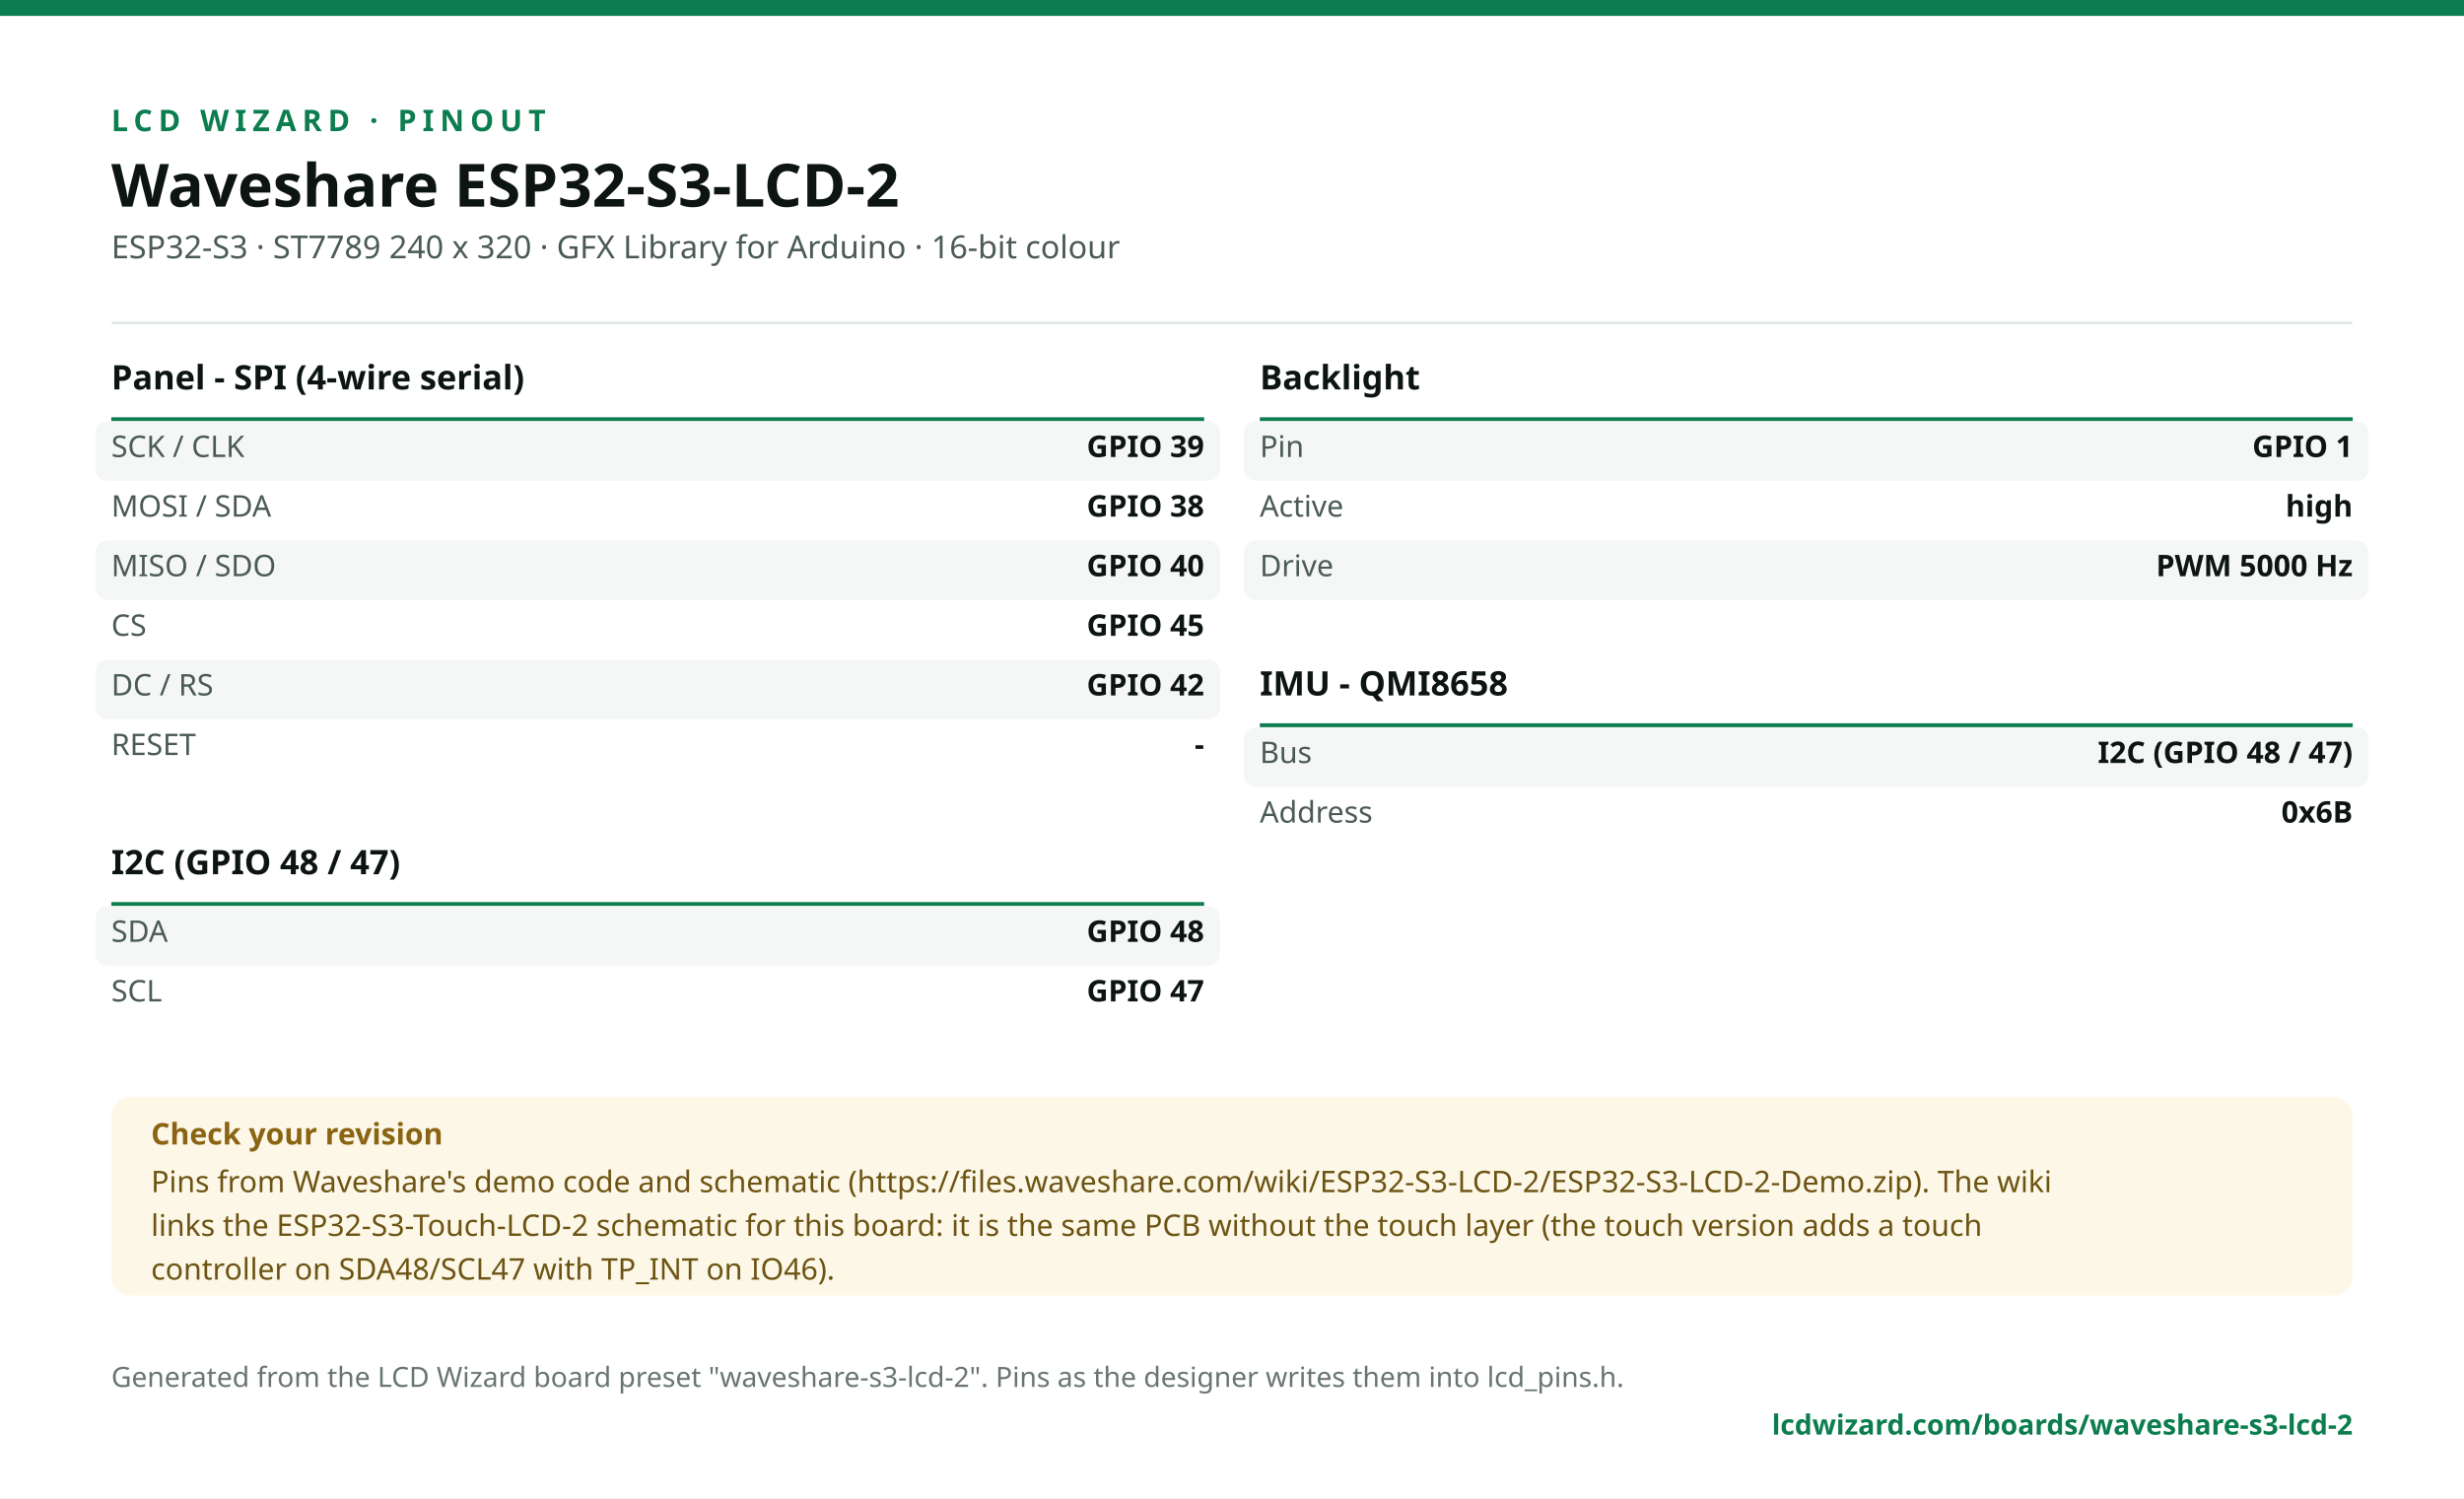
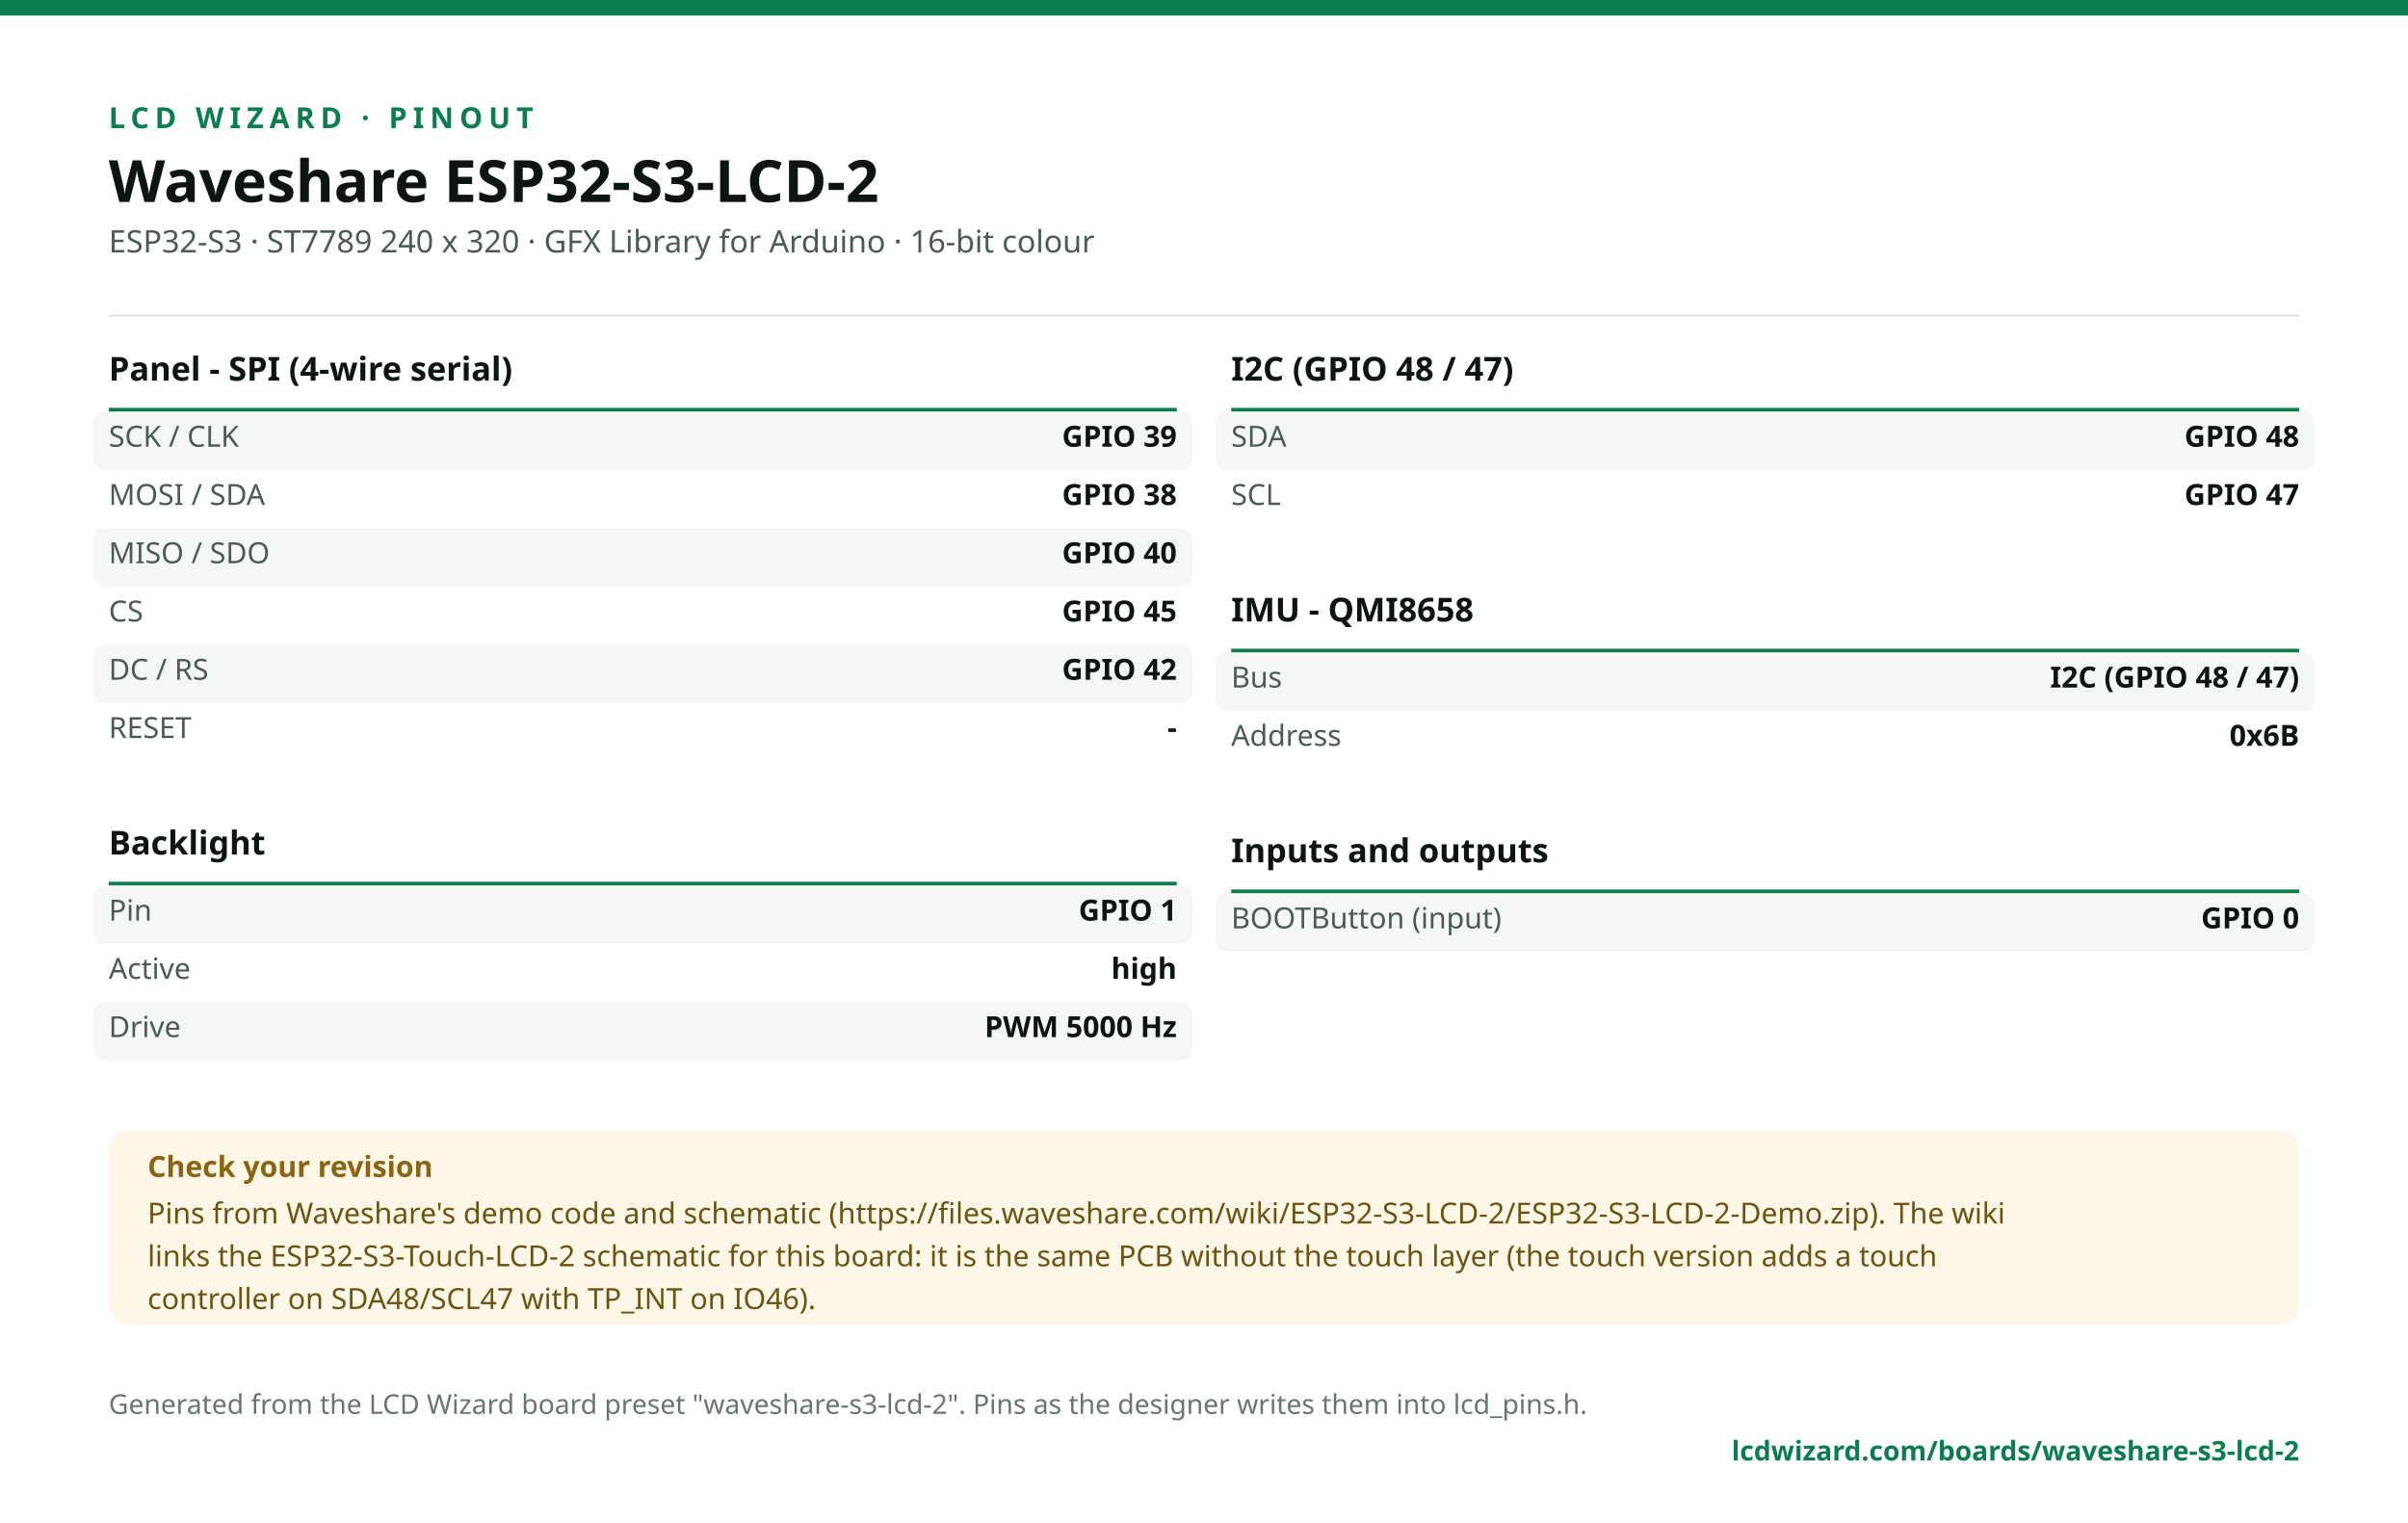
- <svg xmlns="http://www.w3.org/2000/svg" width="1240" height="754" viewBox="0 0 1240 754">
-   <rect width="1240" height="754" fill="#ffffff" />
+ <svg xmlns="http://www.w3.org/2000/svg" width="1240" height="784" viewBox="0 0 1240 784">
+   <rect width="1240" height="784" fill="#ffffff" />
  <rect x="0" y="0" width="1240" height="8" fill="#0b7d4e" />
  <text x="56" y="66" font-family="Montserrat" font-weight="700" font-size="15" letter-spacing="3" fill="#0b7d4e">LCD WIZARD  ·  PINOUT</text>
  <text x="56" y="104" font-family="Montserrat" font-weight="700" font-size="30" fill="#0d1513">Waveshare ESP32-S3-LCD-2</text>
  <text x="56" y="130" font-family="Montserrat" font-weight="500" font-size="16" fill="#4a5a55">ESP32-S3   ·   ST7789 240 x 320   ·   GFX Library for Arduino   ·   16-bit colour</text>
  <rect x="56" y="162" width="1128" height="1" fill="#dbe3df" />
  <text x="56" y="196" font-family="Montserrat" font-weight="700" font-size="17" fill="#0d1513">Panel - SPI (4-wire serial)</text>
  <rect x="56" y="210" width="550" height="2" fill="#0b7d4e" />
  <rect x="48" y="212" width="566" height="30" rx="6" fill="#f4f7f5" />
  <text x="56" y="230" font-family="Montserrat" font-weight="500" font-size="15" fill="#4a5a55">SCK / CLK</text>
  <text x="606" text-anchor="end" y="230" font-family="Montserrat" font-weight="700" font-size="15" fill="#0d1513">GPIO 39</text>
  <text x="56" y="260" font-family="Montserrat" font-weight="500" font-size="15" fill="#4a5a55">MOSI / SDA</text>
  <text x="606" text-anchor="end" y="260" font-family="Montserrat" font-weight="700" font-size="15" fill="#0d1513">GPIO 38</text>
  <rect x="48" y="272" width="566" height="30" rx="6" fill="#f4f7f5" />
  <text x="56" y="290" font-family="Montserrat" font-weight="500" font-size="15" fill="#4a5a55">MISO / SDO</text>
  <text x="606" text-anchor="end" y="290" font-family="Montserrat" font-weight="700" font-size="15" fill="#0d1513">GPIO 40</text>
  <text x="56" y="320" font-family="Montserrat" font-weight="500" font-size="15" fill="#4a5a55">CS</text>
  <text x="606" text-anchor="end" y="320" font-family="Montserrat" font-weight="700" font-size="15" fill="#0d1513">GPIO 45</text>
  <rect x="48" y="332" width="566" height="30" rx="6" fill="#f4f7f5" />
  <text x="56" y="350" font-family="Montserrat" font-weight="500" font-size="15" fill="#4a5a55">DC / RS</text>
  <text x="606" text-anchor="end" y="350" font-family="Montserrat" font-weight="700" font-size="15" fill="#0d1513">GPIO 42</text>
  <text x="56" y="380" font-family="Montserrat" font-weight="500" font-size="15" fill="#4a5a55">RESET</text>
  <text x="606" text-anchor="end" y="380" font-family="Montserrat" font-weight="700" font-size="15" fill="#0d1513">-</text>
-   <text x="56" y="440" font-family="Montserrat" font-weight="700" font-size="17" fill="#0d1513">I2C (GPIO 48 / 47)</text>
+   <text x="56" y="440" font-family="Montserrat" font-weight="700" font-size="17" fill="#0d1513">Backlight</text>
  <rect x="56" y="454" width="550" height="2" fill="#0b7d4e" />
  <rect x="48" y="456" width="566" height="30" rx="6" fill="#f4f7f5" />
-   <text x="56" y="474" font-family="Montserrat" font-weight="500" font-size="15" fill="#4a5a55">SDA</text>
-   <text x="606" text-anchor="end" y="474" font-family="Montserrat" font-weight="700" font-size="15" fill="#0d1513">GPIO 48</text>
-   <text x="56" y="504" font-family="Montserrat" font-weight="500" font-size="15" fill="#4a5a55">SCL</text>
-   <text x="606" text-anchor="end" y="504" font-family="Montserrat" font-weight="700" font-size="15" fill="#0d1513">GPIO 47</text>
-   <text x="634" y="196" font-family="Montserrat" font-weight="700" font-size="17" fill="#0d1513">Backlight</text>
+   <text x="56" y="474" font-family="Montserrat" font-weight="500" font-size="15" fill="#4a5a55">Pin</text>
+   <text x="606" text-anchor="end" y="474" font-family="Montserrat" font-weight="700" font-size="15" fill="#0d1513">GPIO 1</text>
+   <text x="56" y="504" font-family="Montserrat" font-weight="500" font-size="15" fill="#4a5a55">Active</text>
+   <text x="606" text-anchor="end" y="504" font-family="Montserrat" font-weight="700" font-size="15" fill="#0d1513">high</text>
+   <rect x="48" y="516" width="566" height="30" rx="6" fill="#f4f7f5" />
+   <text x="56" y="534" font-family="Montserrat" font-weight="500" font-size="15" fill="#4a5a55">Drive</text>
+   <text x="606" text-anchor="end" y="534" font-family="Montserrat" font-weight="700" font-size="15" fill="#0d1513">PWM 5000 Hz</text>
+   <text x="634" y="196" font-family="Montserrat" font-weight="700" font-size="17" fill="#0d1513">I2C (GPIO 48 / 47)</text>
  <rect x="634" y="210" width="550" height="2" fill="#0b7d4e" />
  <rect x="626" y="212" width="566" height="30" rx="6" fill="#f4f7f5" />
-   <text x="634" y="230" font-family="Montserrat" font-weight="500" font-size="15" fill="#4a5a55">Pin</text>
-   <text x="1184" text-anchor="end" y="230" font-family="Montserrat" font-weight="700" font-size="15" fill="#0d1513">GPIO 1</text>
-   <text x="634" y="260" font-family="Montserrat" font-weight="500" font-size="15" fill="#4a5a55">Active</text>
-   <text x="1184" text-anchor="end" y="260" font-family="Montserrat" font-weight="700" font-size="15" fill="#0d1513">high</text>
-   <rect x="626" y="272" width="566" height="30" rx="6" fill="#f4f7f5" />
-   <text x="634" y="290" font-family="Montserrat" font-weight="500" font-size="15" fill="#4a5a55">Drive</text>
-   <text x="1184" text-anchor="end" y="290" font-family="Montserrat" font-weight="700" font-size="15" fill="#0d1513">PWM 5000 Hz</text>
-   <text x="634" y="350" font-family="Montserrat" font-weight="700" font-size="17" fill="#0d1513">IMU - QMI8658</text>
-   <rect x="634" y="364" width="550" height="2" fill="#0b7d4e" />
-   <rect x="626" y="366" width="566" height="30" rx="6" fill="#f4f7f5" />
-   <text x="634" y="384" font-family="Montserrat" font-weight="500" font-size="15" fill="#4a5a55">Bus</text>
-   <text x="1184" text-anchor="end" y="384" font-family="Montserrat" font-weight="700" font-size="15" fill="#0d1513">I2C (GPIO 48 / 47)</text>
-   <text x="634" y="414" font-family="Montserrat" font-weight="500" font-size="15" fill="#4a5a55">Address</text>
-   <text x="1184" text-anchor="end" y="414" font-family="Montserrat" font-weight="700" font-size="15" fill="#0d1513">0x6B</text>
-   <rect x="56" y="552" width="1128" height="100" rx="10" fill="#fdf7e8" />
-   <text x="76" y="576" font-family="Montserrat" font-weight="700" font-size="15" fill="#8a6412">Check your revision</text>
-   <text x="76" y="600" font-family="Montserrat" font-weight="500" font-size="15" fill="#6b5312">Pins from Waveshare's demo code and schematic (https://files.waveshare.com/wiki/ESP32-S3-LCD-2/ESP32-S3-LCD-2-Demo.zip). The wiki</text>
-   <text x="76" y="622" font-family="Montserrat" font-weight="500" font-size="15" fill="#6b5312">links the ESP32-S3-Touch-LCD-2 schematic for this board: it is the same PCB without the touch layer (the touch version adds a touch</text>
-   <text x="76" y="644" font-family="Montserrat" font-weight="500" font-size="15" fill="#6b5312">controller on SDA48/SCL47 with TP_INT on IO46).</text>
-   <text x="56" y="698" font-family="Montserrat" font-weight="500" font-size="14" fill="#687570">Generated from the LCD Wizard board preset "waveshare-s3-lcd-2". Pins as the designer writes them into lcd_pins.h.</text>
-   <text x="1184" text-anchor="end" y="722" font-family="Montserrat" font-weight="700" font-size="14" fill="#0b7d4e">lcdwizard.com/boards/waveshare-s3-lcd-2</text>
+   <text x="634" y="230" font-family="Montserrat" font-weight="500" font-size="15" fill="#4a5a55">SDA</text>
+   <text x="1184" text-anchor="end" y="230" font-family="Montserrat" font-weight="700" font-size="15" fill="#0d1513">GPIO 48</text>
+   <text x="634" y="260" font-family="Montserrat" font-weight="500" font-size="15" fill="#4a5a55">SCL</text>
+   <text x="1184" text-anchor="end" y="260" font-family="Montserrat" font-weight="700" font-size="15" fill="#0d1513">GPIO 47</text>
+   <text x="634" y="320" font-family="Montserrat" font-weight="700" font-size="17" fill="#0d1513">IMU - QMI8658</text>
+   <rect x="634" y="334" width="550" height="2" fill="#0b7d4e" />
+   <rect x="626" y="336" width="566" height="30" rx="6" fill="#f4f7f5" />
+   <text x="634" y="354" font-family="Montserrat" font-weight="500" font-size="15" fill="#4a5a55">Bus</text>
+   <text x="1184" text-anchor="end" y="354" font-family="Montserrat" font-weight="700" font-size="15" fill="#0d1513">I2C (GPIO 48 / 47)</text>
+   <text x="634" y="384" font-family="Montserrat" font-weight="500" font-size="15" fill="#4a5a55">Address</text>
+   <text x="1184" text-anchor="end" y="384" font-family="Montserrat" font-weight="700" font-size="15" fill="#0d1513">0x6B</text>
+   <text x="634" y="444" font-family="Montserrat" font-weight="700" font-size="17" fill="#0d1513">Inputs and outputs</text>
+   <rect x="634" y="458" width="550" height="2" fill="#0b7d4e" />
+   <rect x="626" y="460" width="566" height="30" rx="6" fill="#f4f7f5" />
+   <text x="634" y="478" font-family="Montserrat" font-weight="500" font-size="15" fill="#4a5a55">BOOTButton (input)</text>
+   <text x="1184" text-anchor="end" y="478" font-family="Montserrat" font-weight="700" font-size="15" fill="#0d1513">GPIO 0</text>
+   <rect x="56" y="582" width="1128" height="100" rx="10" fill="#fdf7e8" />
+   <text x="76" y="606" font-family="Montserrat" font-weight="700" font-size="15" fill="#8a6412">Check your revision</text>
+   <text x="76" y="630" font-family="Montserrat" font-weight="500" font-size="15" fill="#6b5312">Pins from Waveshare's demo code and schematic (https://files.waveshare.com/wiki/ESP32-S3-LCD-2/ESP32-S3-LCD-2-Demo.zip). The wiki</text>
+   <text x="76" y="652" font-family="Montserrat" font-weight="500" font-size="15" fill="#6b5312">links the ESP32-S3-Touch-LCD-2 schematic for this board: it is the same PCB without the touch layer (the touch version adds a touch</text>
+   <text x="76" y="674" font-family="Montserrat" font-weight="500" font-size="15" fill="#6b5312">controller on SDA48/SCL47 with TP_INT on IO46).</text>
+   <text x="56" y="728" font-family="Montserrat" font-weight="500" font-size="14" fill="#687570">Generated from the LCD Wizard board preset "waveshare-s3-lcd-2". Pins as the designer writes them into lcd_pins.h.</text>
+   <text x="1184" text-anchor="end" y="752" font-family="Montserrat" font-weight="700" font-size="14" fill="#0b7d4e">lcdwizard.com/boards/waveshare-s3-lcd-2</text>
</svg>
